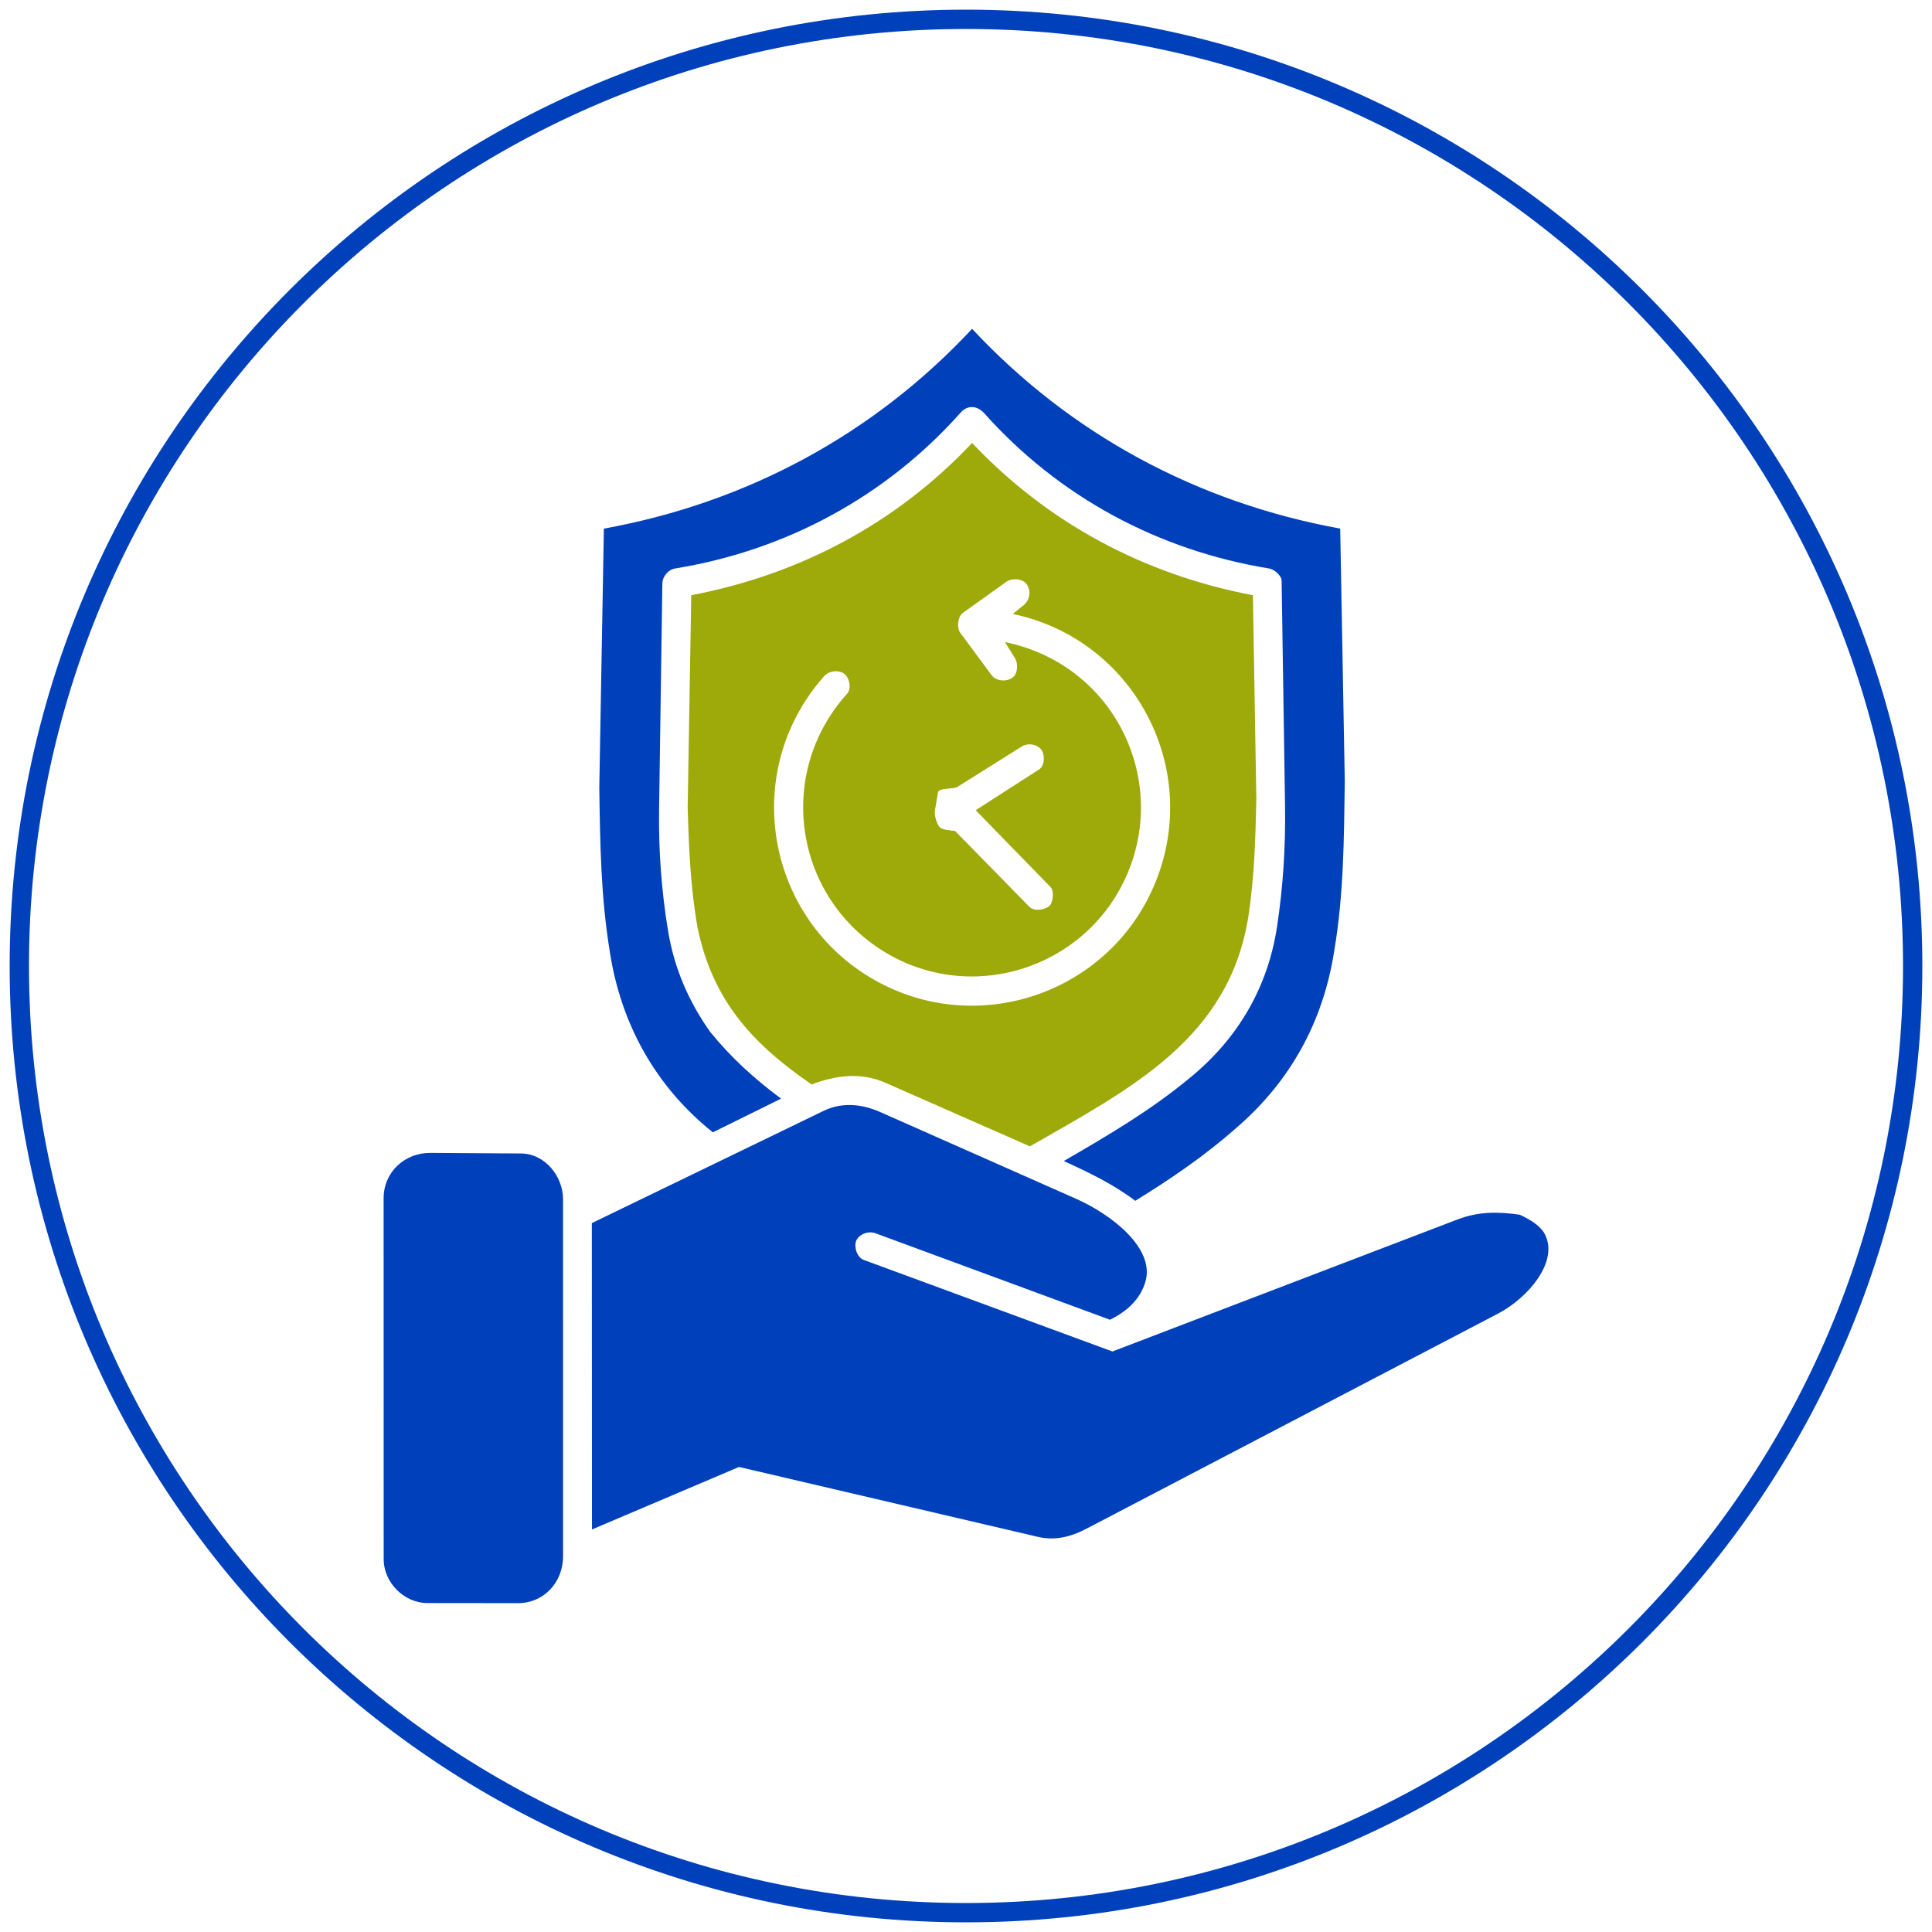
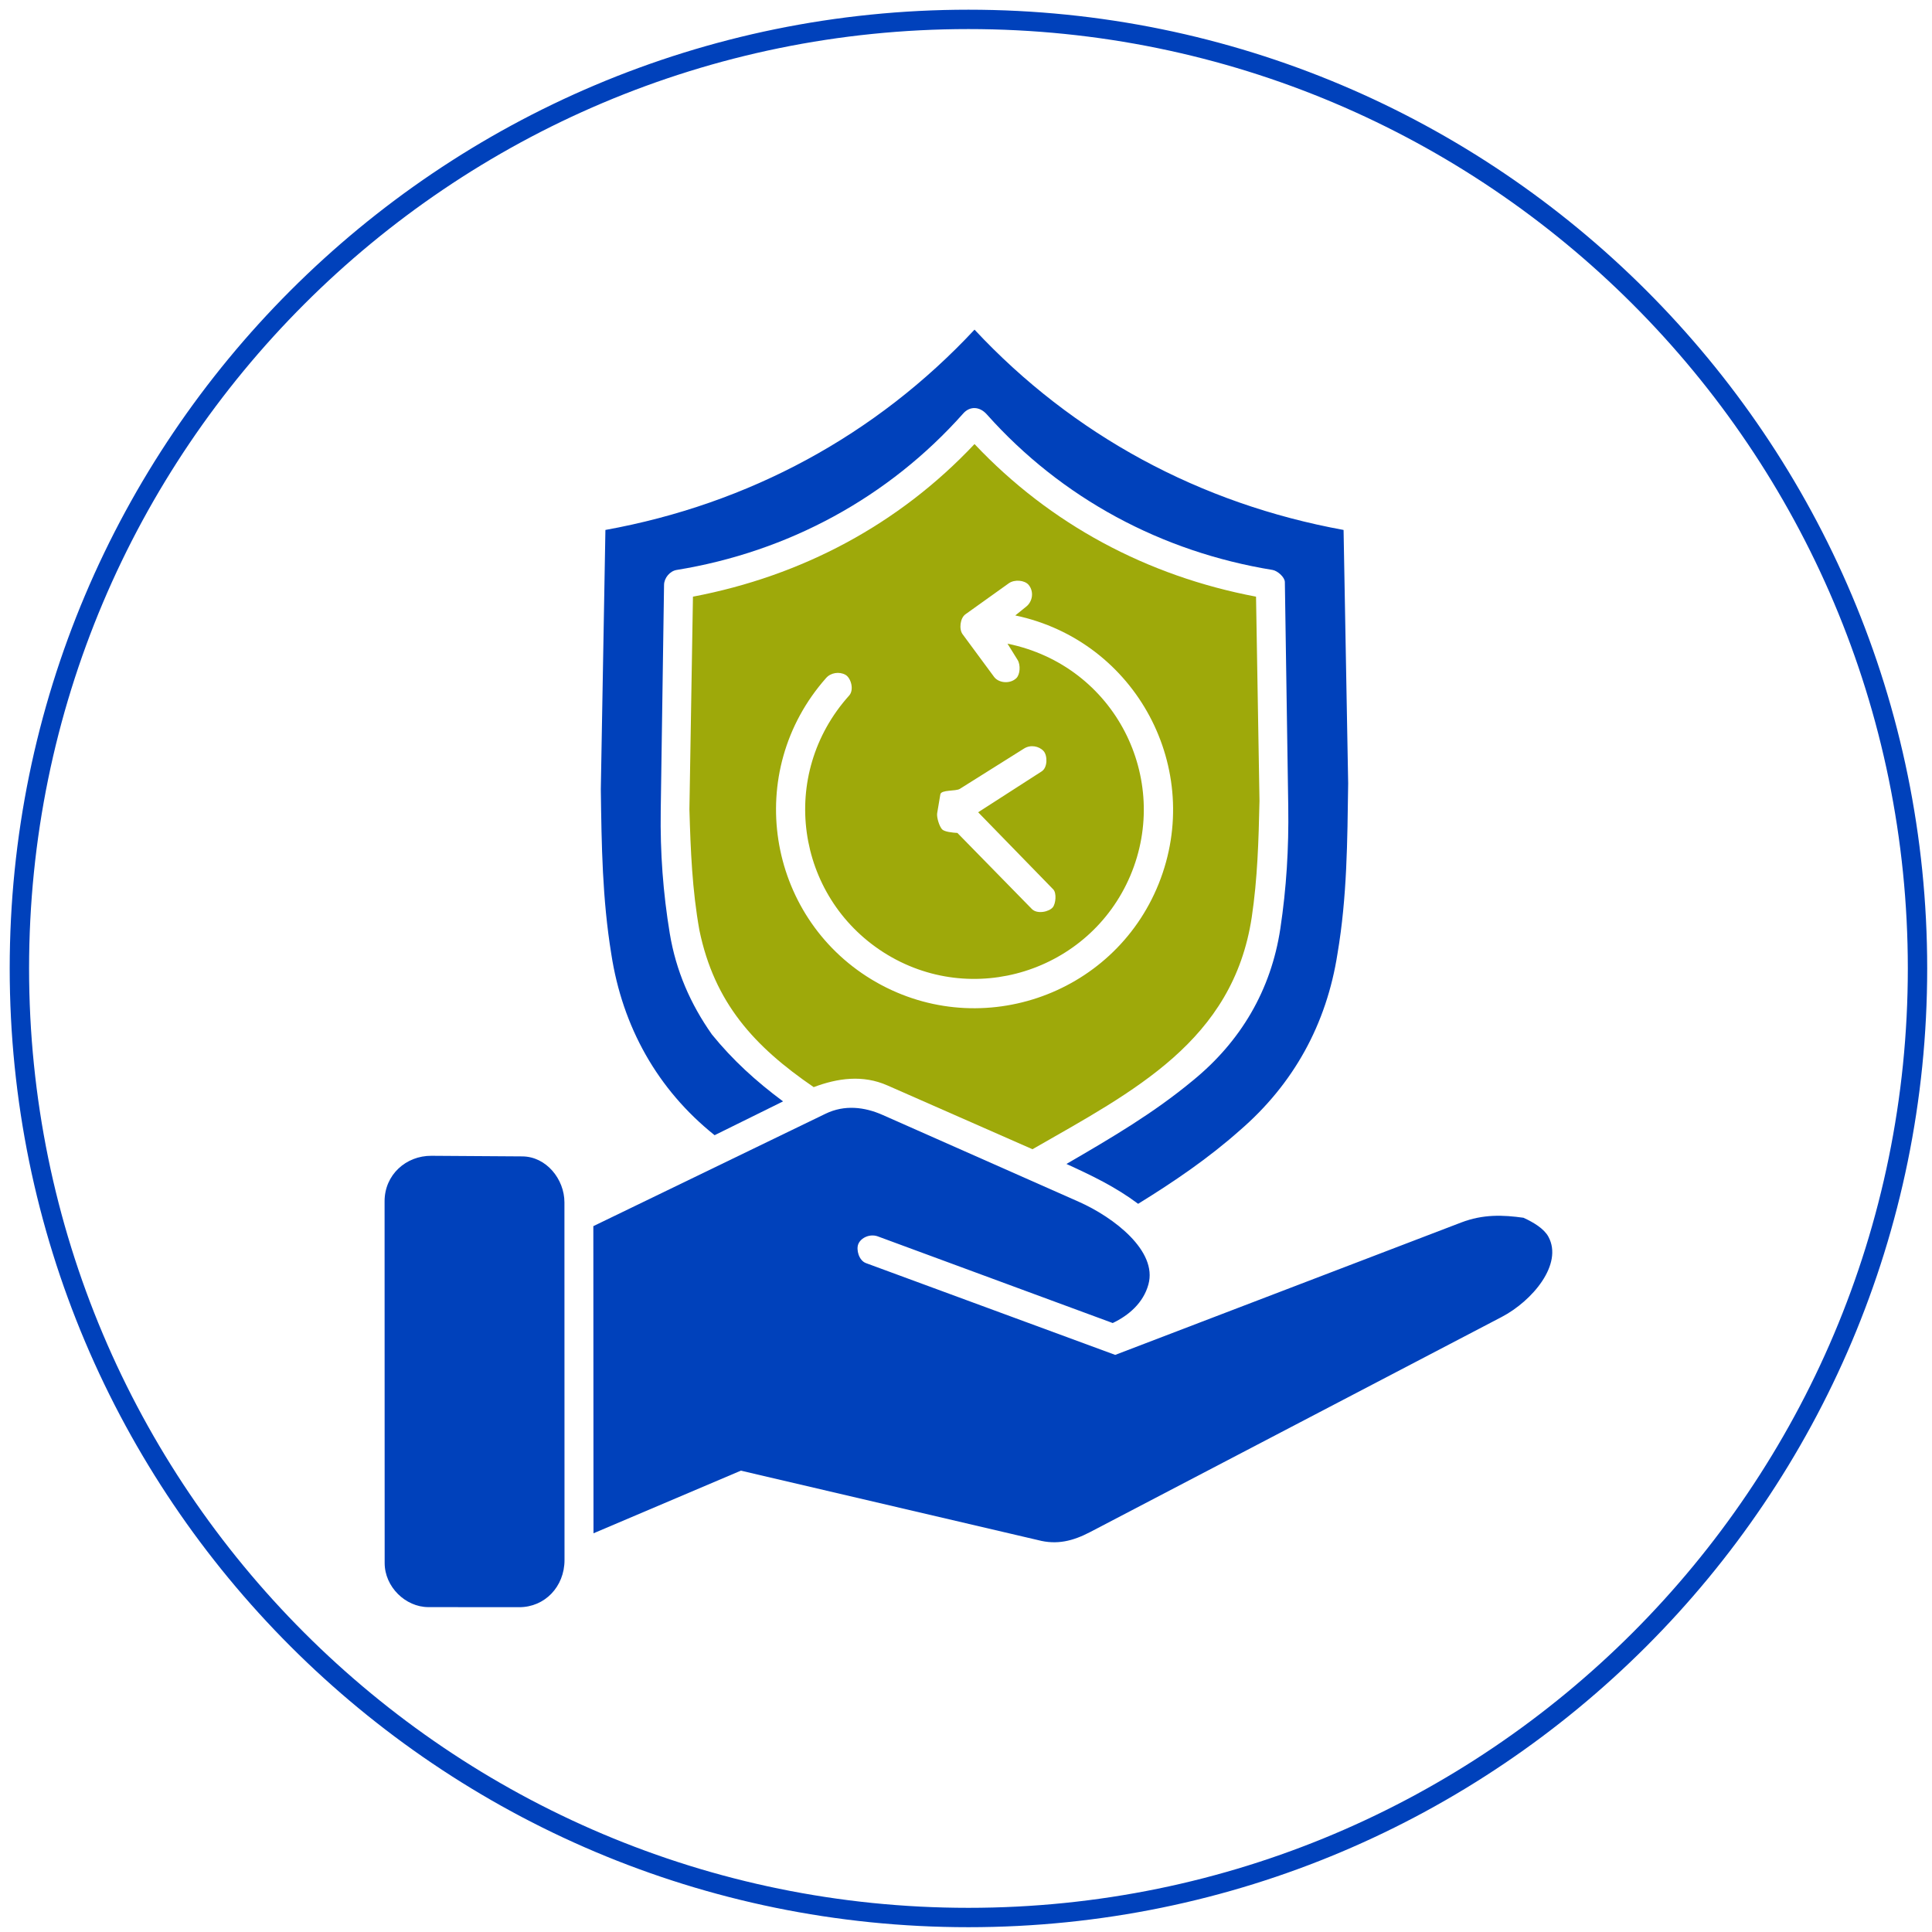
- <svg xmlns="http://www.w3.org/2000/svg" viewBox="0 0 133.333 133.333" height="133.333" width="133.333" xml:space="preserve" id="svg2" version="1.1">
-   <defs id="defs6">
-     <clipPath id="clipPath18" clipPathUnits="userSpaceOnUse">
-       <path id="path16" d="M 0,100 H 100 V 0 H 0 Z" />
-     </clipPath>
-   </defs>
-   <g transform="matrix(1.333333,0,0,-1.333333,0,133.3333)" id="g10">
-     <g id="g12">
-       <g clip-path="url(#clipPath18)" id="g14">
-         <g transform="translate(99,50)" id="g20">
-           <path id="path22" style="fill:none;stroke:#0041bb;stroke-width:1;stroke-linecap:butt;stroke-linejoin:miter;stroke-miterlimit:10;stroke-dasharray:none;stroke-opacity:1" d="m 0,0 c 0,-27.062 -21.938,-49 -49,-49 -27.062,0 -49,21.938 -49,49 0,27.062 21.938,49 49,49 C -21.938,49 0,27.062 0,0 Z" />
-         </g>
-         <g transform="translate(53.278,53.0676)" id="g24">
-           <path id="path26" style="fill:#9ea90a;fill-opacity:1;fill-rule:nonzero;stroke:none" d="m 0,0 c 0.275,-0.28 0.893,-0.146 1.083,0.092 0.148,0.186 0.202,0.734 0.02,0.921 l -3.88,3.983 3.284,2.111 C 0.821,7.309 0.806,7.933 0.604,8.154 0.363,8.417 -0.07,8.494 -0.401,8.287 L -3.724,6.203 C -3.937,6.07 -4.686,6.169 -4.729,5.917 L -4.891,4.949 C -4.927,4.736 -4.781,4.268 -4.639,4.115 -4.517,3.984 -4.1,3.944 -3.848,3.926 Z M -1.261,13.698 C 4.308,12.563 7.205,6.723 5.078,1.716 2.976,-3.232 -3.099,-5.152 -7.66,-2.236 c -4.525,2.894 -5.452,9.168 -1.776,13.257 0.268,0.298 0.095,0.914 -0.195,1.074 -0.315,0.173 -0.753,0.107 -0.998,-0.17 -4.285,-4.845 -3.057,-12.272 2.336,-15.552 5.43,-3.302 12.491,-0.909 14.836,4.929 2.38,5.923 -1.158,12.543 -7.4,13.853 l 0.563,0.456 c 0.327,0.263 0.412,0.773 0.124,1.122 -0.204,0.248 -0.728,0.294 -1.023,0.084 l -2.242,-1.603 c -0.27,-0.193 -0.338,-0.765 -0.143,-1.029 l 1.626,-2.2 c 0.239,-0.322 0.823,-0.378 1.148,-0.068 0.192,0.183 0.231,0.674 0.065,0.94 z M -7.456,-9.109 c -1.279,0.562 -2.577,0.378 -3.812,-0.089 -3.08,2.111 -5.125,4.357 -5.903,8.109 -0.369,2.083 -0.451,4.094 -0.513,6.236 l 0.185,10.978 c 5.638,1.072 10.634,3.739 14.537,7.881 3.908,-4.143 8.909,-6.817 14.534,-7.881 L 11.749,5.582 C 11.705,3.519 11.65,1.579 11.348,-0.433 10.378,-6.812 5.274,-9.394 0.03,-12.403 Z" />
-         </g>
-         <g transform="translate(75.4387,36.8808)" id="g28">
-           <path id="path30" style="fill:#0041bb;fill-opacity:1;fill-rule:nonzero;stroke:none" d="M 0,0 C 1.139,0.436 2.168,0.393 3.219,0.247 3.758,0.001 4.283,-0.325 4.506,-0.733 5.276,-2.149 3.679,-4.047 2.089,-4.878 l -21.248,-11.105 c -0.889,-0.465 -1.713,-0.672 -2.686,-0.415 l -15.343,3.588 -7.61,-3.235 -0.007,15.857 11.993,5.808 c 0.974,0.472 2.012,0.351 2.945,-0.066 l 10.123,-4.483 c 1.82,-0.806 4.077,-2.542 3.599,-4.269 -0.262,-0.947 -1.012,-1.594 -1.845,-1.992 l -12.123,4.472 c -0.404,0.149 -0.872,-0.058 -1.01,-0.391 -0.119,-0.286 0.024,-0.85 0.396,-0.987 l 12.867,-4.737 z" />
-         </g>
-         <g transform="translate(50.9494,78.6047)" id="g32">
-           <path id="path34" style="fill:#0041bb;fill-opacity:1;fill-rule:nonzero;stroke:none" d="m 0,0 c -0.378,0.424 -0.881,0.427 -1.215,0.052 -3.858,-4.341 -9.041,-7.149 -14.795,-8.082 -0.353,-0.057 -0.65,-0.416 -0.656,-0.773 l -0.169,-11.667 c -0.031,-2.158 0.119,-4.227 0.468,-6.336 0.319,-1.924 1.066,-3.639 2.174,-5.207 1.084,-1.333 2.269,-2.414 3.672,-3.457 l -3.532,-1.744 c -2.965,2.368 -4.762,5.617 -5.333,9.351 -0.466,2.849 -0.503,5.592 -0.544,8.514 l 0.237,13.383 c 7.407,1.342 13.973,4.889 19.06,10.341 5.091,-5.458 11.657,-8.994 19.052,-10.34 l 0.237,-13.084 c -0.042,-3.01 -0.052,-5.855 -0.548,-8.783 -0.566,-3.648 -2.268,-6.741 -5.054,-9.141 -1.621,-1.438 -3.383,-2.639 -5.242,-3.785 -1.162,0.874 -2.373,1.451 -3.699,2.059 2.363,1.37 4.52,2.641 6.518,4.299 2.476,2.018 4.045,4.673 4.522,7.849 0.316,2.099 0.442,4.14 0.41,6.293 l -0.176,11.603 c -0.004,0.253 -0.382,0.581 -0.635,0.623 C 9.043,-7.103 3.876,-4.345 0,0" />
-         </g>
-         <g transform="translate(29.1443,19.454)" id="g36">
-           <path id="path38" style="fill:#0041bb;fill-opacity:1;fill-rule:nonzero;stroke:none" d="m 0,0 c 0,-1.381 -1.023,-2.435 -2.334,-2.433 l -4.698,0.005 c -1.181,0.002 -2.253,1.048 -2.253,2.273 l -0.003,18.682 c 0,1.367 1.108,2.354 2.417,2.345 l 4.694,-0.03 c 1.236,-0.008 2.176,-1.173 2.176,-2.375 z" />
-         </g>
-       </g>
-     </g>
+ <svg xmlns="http://www.w3.org/2000/svg" width="100px" height="100px" viewBox="0 0 100 100" version="1.1">
+   <g id="surface1">
+     <path style="fill:none;stroke-width:1;stroke-linecap:butt;stroke-linejoin:miter;stroke:rgb(0%,25.49%,73.333%);stroke-opacity:1;stroke-miterlimit:10;" d="M 0.002 0 C 0.002 -27.061 -21.939 -49.002 -49 -49.002 C -76.061 -49.002 -97.999 -27.061 -97.999 0 C -97.999 27.061 -76.061 48.999 -49 48.999 C -21.939 48.999 0.002 27.061 0.002 0 Z M 0.002 0 " transform="matrix(1.002506,0,0,-1.002506,99.24811,50.12531)" />
+     <path style=" stroke:none;fill-rule:nonzero;fill:rgb(61.961%,66.275%,3.922%);fill-opacity:1;" d="M 53.41 47.051 C 53.688 47.332 54.309 47.195 54.496 46.957 C 54.645 46.77 54.699 46.223 54.516 46.035 L 50.629 42.043 L 53.918 39.926 C 54.234 39.723 54.219 39.098 54.016 38.875 C 53.777 38.613 53.34 38.535 53.008 38.742 L 49.68 40.832 C 49.465 40.965 48.715 40.867 48.672 41.117 L 48.508 42.09 C 48.473 42.301 48.617 42.77 48.762 42.926 C 48.883 43.055 49.301 43.098 49.555 43.113 Z M 52.148 33.316 C 57.73 34.457 60.633 40.309 58.504 45.328 C 56.395 50.289 50.305 52.215 45.73 49.293 C 41.195 46.391 40.266 40.102 43.953 36 C 44.219 35.703 44.047 35.086 43.758 34.926 C 43.441 34.75 43 34.816 42.758 35.094 C 38.461 39.953 39.691 47.398 45.098 50.688 C 50.543 53.996 57.621 51.598 59.973 45.746 C 62.355 39.809 58.809 33.172 52.551 31.855 L 53.117 31.398 C 53.445 31.137 53.531 30.625 53.242 30.273 C 53.035 30.027 52.512 29.98 52.215 30.191 L 49.969 31.797 C 49.695 31.992 49.629 32.566 49.824 32.828 L 51.453 35.035 C 51.695 35.359 52.281 35.414 52.605 35.102 C 52.797 34.918 52.836 34.426 52.672 34.16 Z M 45.938 56.184 C 44.656 55.617 43.352 55.805 42.117 56.27 C 39.027 54.156 36.977 51.902 36.199 48.141 C 35.828 46.055 35.746 44.039 35.684 41.891 L 35.867 30.883 C 41.52 29.809 46.531 27.137 50.441 22.984 C 54.359 27.137 59.375 29.816 65.012 30.883 L 65.191 41.453 C 65.145 43.523 65.09 45.469 64.789 47.484 C 63.816 53.879 58.699 56.469 53.441 59.484 Z M 45.938 56.184 " />
+     <path style=" stroke:none;fill-rule:nonzero;fill:rgb(0%,25.49%,73.333%);fill-opacity:1;" d="M 75.629 63.277 C 76.77 62.84 77.801 62.883 78.855 63.031 C 79.395 63.277 79.922 63.602 80.145 64.012 C 80.918 65.434 79.316 67.336 77.723 68.168 L 56.422 79.301 C 55.531 79.766 54.703 79.973 53.727 79.715 L 38.348 76.121 L 30.719 79.363 L 30.711 63.465 L 42.734 57.645 C 43.711 57.172 44.75 57.293 45.688 57.711 L 55.836 62.203 C 57.66 63.012 59.922 64.754 59.441 66.484 C 59.18 67.434 58.43 68.082 57.594 68.48 L 45.438 63.996 C 45.035 63.848 44.566 64.055 44.426 64.391 C 44.309 64.676 44.449 65.242 44.824 65.379 L 57.723 70.129 Z M 75.629 63.277 " />
+     <path style=" stroke:none;fill-rule:nonzero;fill:rgb(0%,25.49%,73.333%);fill-opacity:1;" d="M 51.078 21.449 C 50.699 21.023 50.195 21.02 49.859 21.398 C 45.992 25.75 40.797 28.562 35.027 29.5 C 34.672 29.555 34.375 29.918 34.371 30.273 L 34.199 41.969 C 34.168 44.133 34.32 46.207 34.668 48.32 C 34.988 50.25 35.738 51.969 36.848 53.543 C 37.934 54.879 39.125 55.961 40.531 57.008 L 36.988 58.758 C 34.016 56.383 32.215 53.125 31.641 49.383 C 31.176 46.527 31.137 43.777 31.098 40.848 L 31.336 27.43 C 38.762 26.086 45.344 22.527 50.441 17.062 C 55.547 22.535 62.129 26.078 69.543 27.43 L 69.781 40.547 C 69.738 43.562 69.727 46.414 69.23 49.352 C 68.664 53.008 66.957 56.109 64.164 58.516 C 62.539 59.957 60.773 61.16 58.91 62.309 C 57.742 61.434 56.531 60.855 55.199 60.246 C 57.57 58.871 59.73 57.598 61.734 55.934 C 64.219 53.91 65.789 51.25 66.27 48.066 C 66.586 45.961 66.711 43.918 66.68 41.758 L 66.504 30.125 C 66.5 29.871 66.121 29.543 65.867 29.5 C 60.145 28.57 54.961 25.805 51.078 21.449 " />
+     <path style=" stroke:none;fill-rule:nonzero;fill:rgb(0%,25.49%,73.333%);fill-opacity:1;" d="M 29.219 80.746 C 29.219 82.133 28.191 83.188 26.879 83.188 L 22.168 83.184 C 20.984 83.18 19.91 82.133 19.91 80.902 L 19.906 62.176 C 19.906 60.805 21.016 59.816 22.328 59.824 L 27.035 59.855 C 28.273 59.863 29.215 61.031 29.215 62.234 Z M 29.219 80.746 " />
  </g>
</svg>
